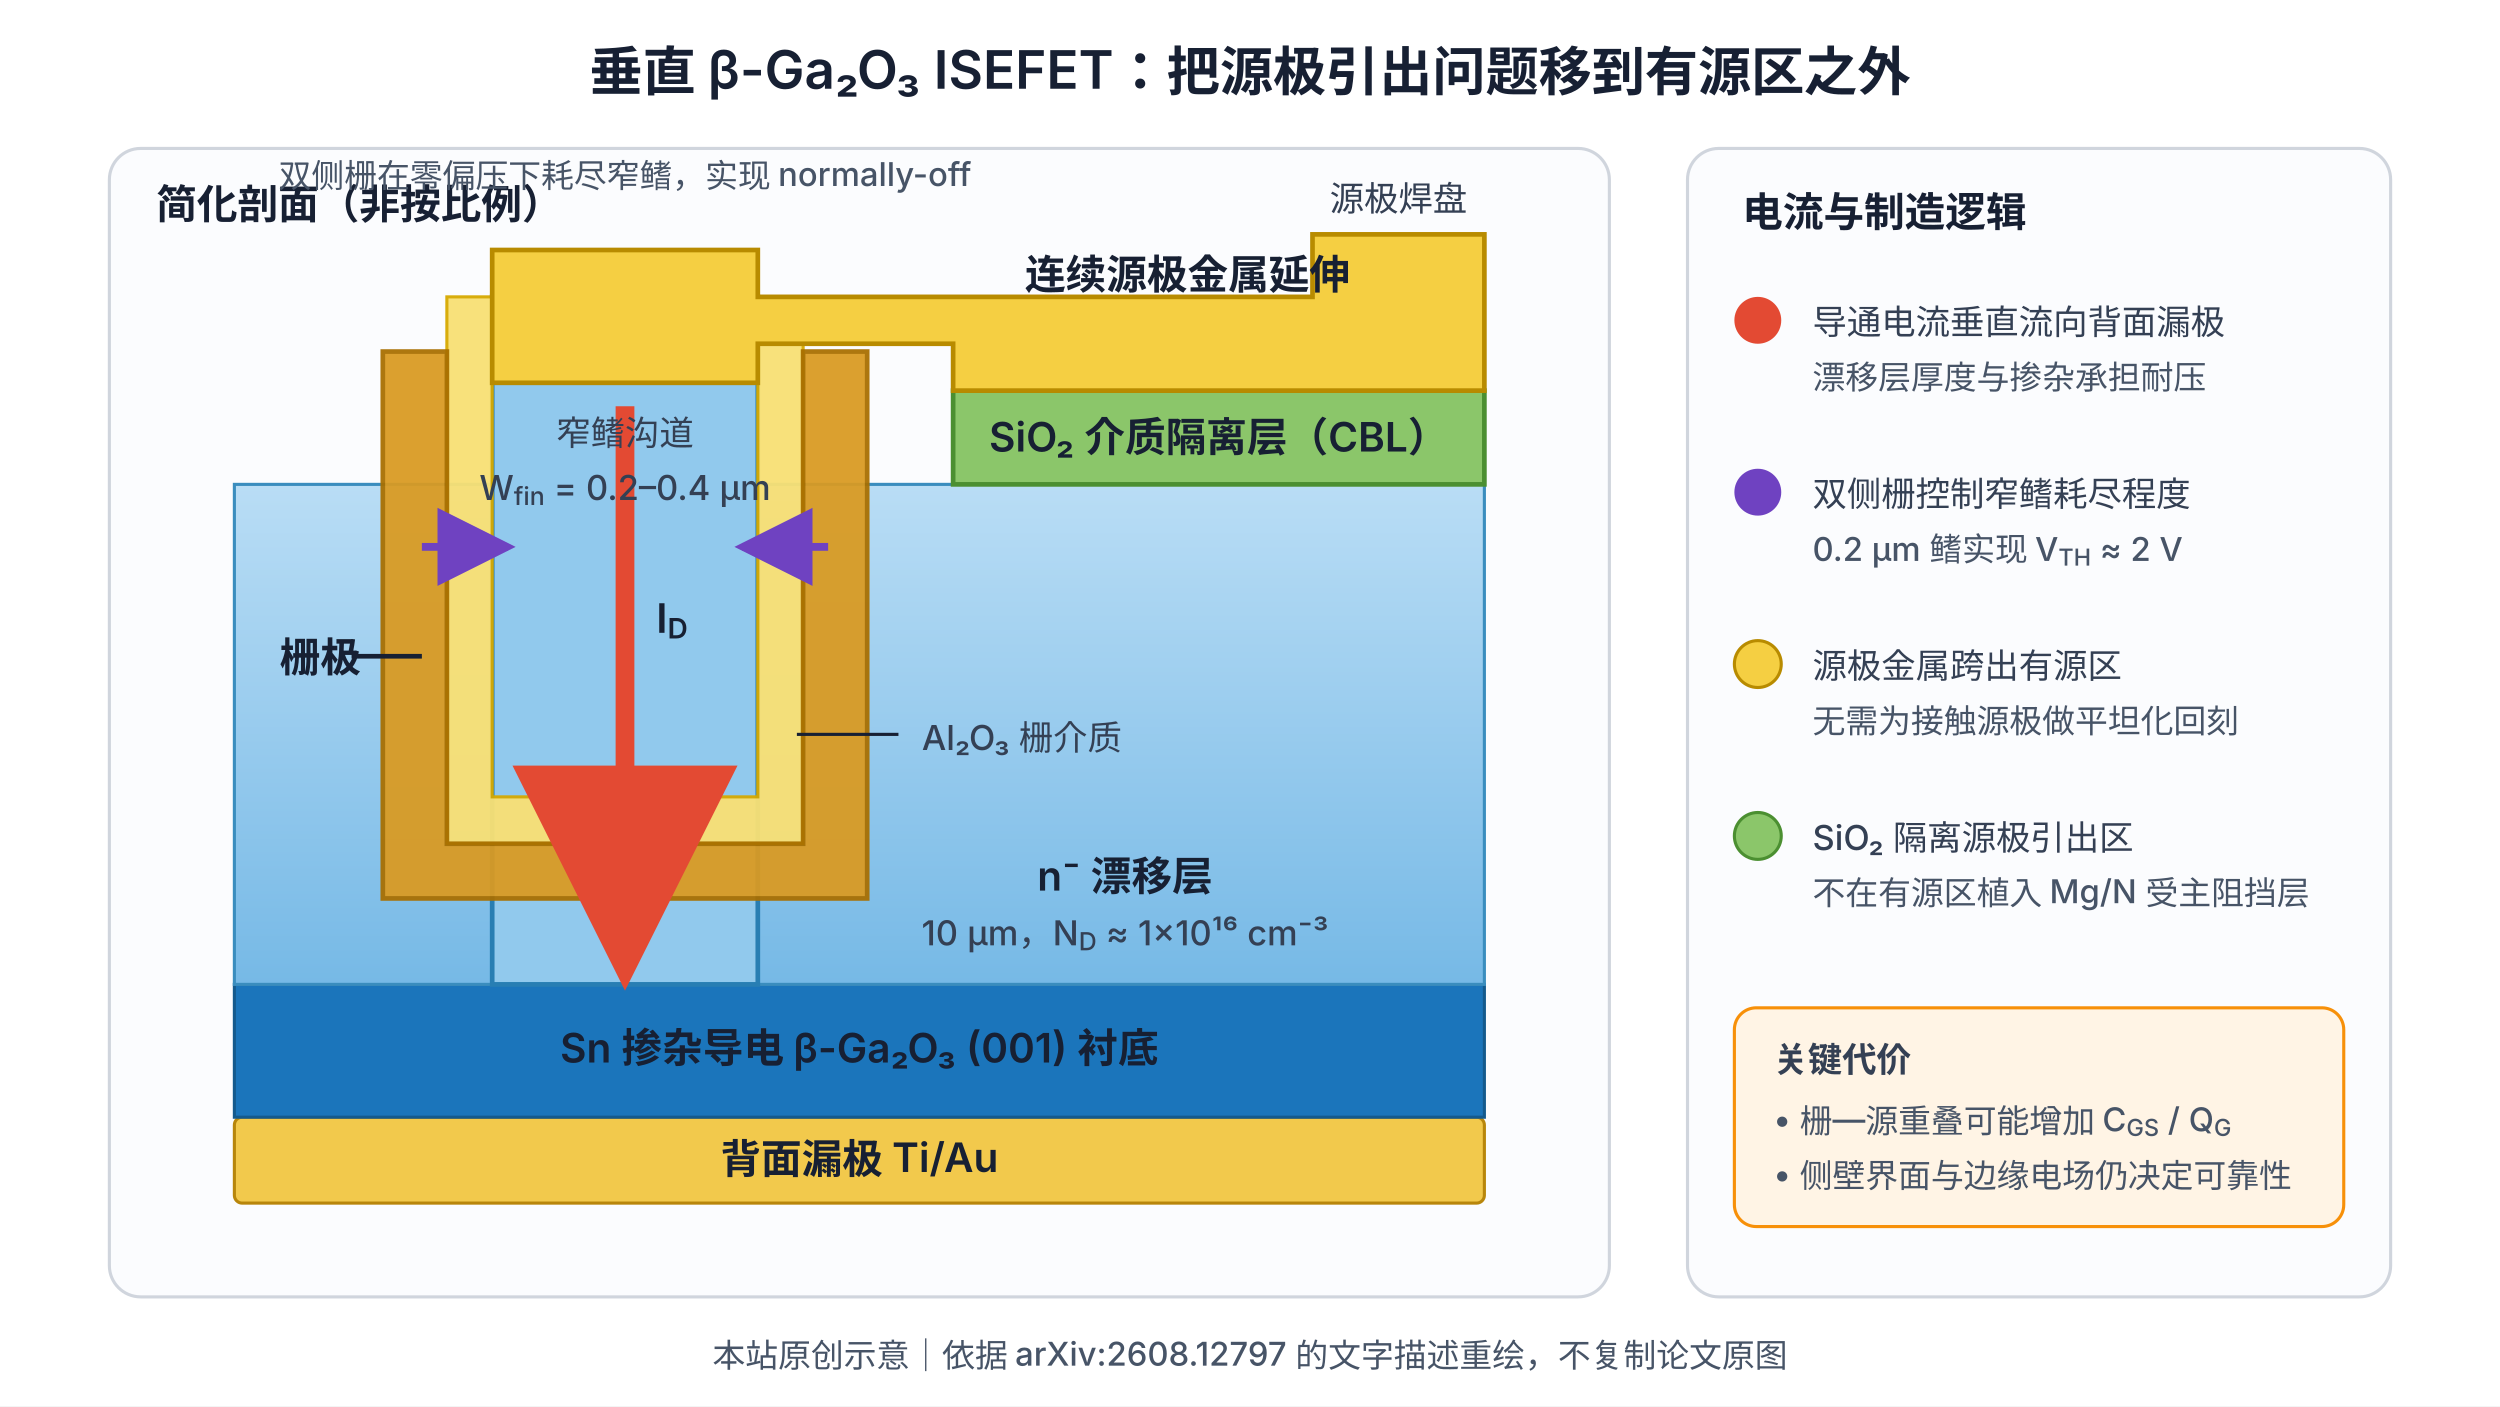
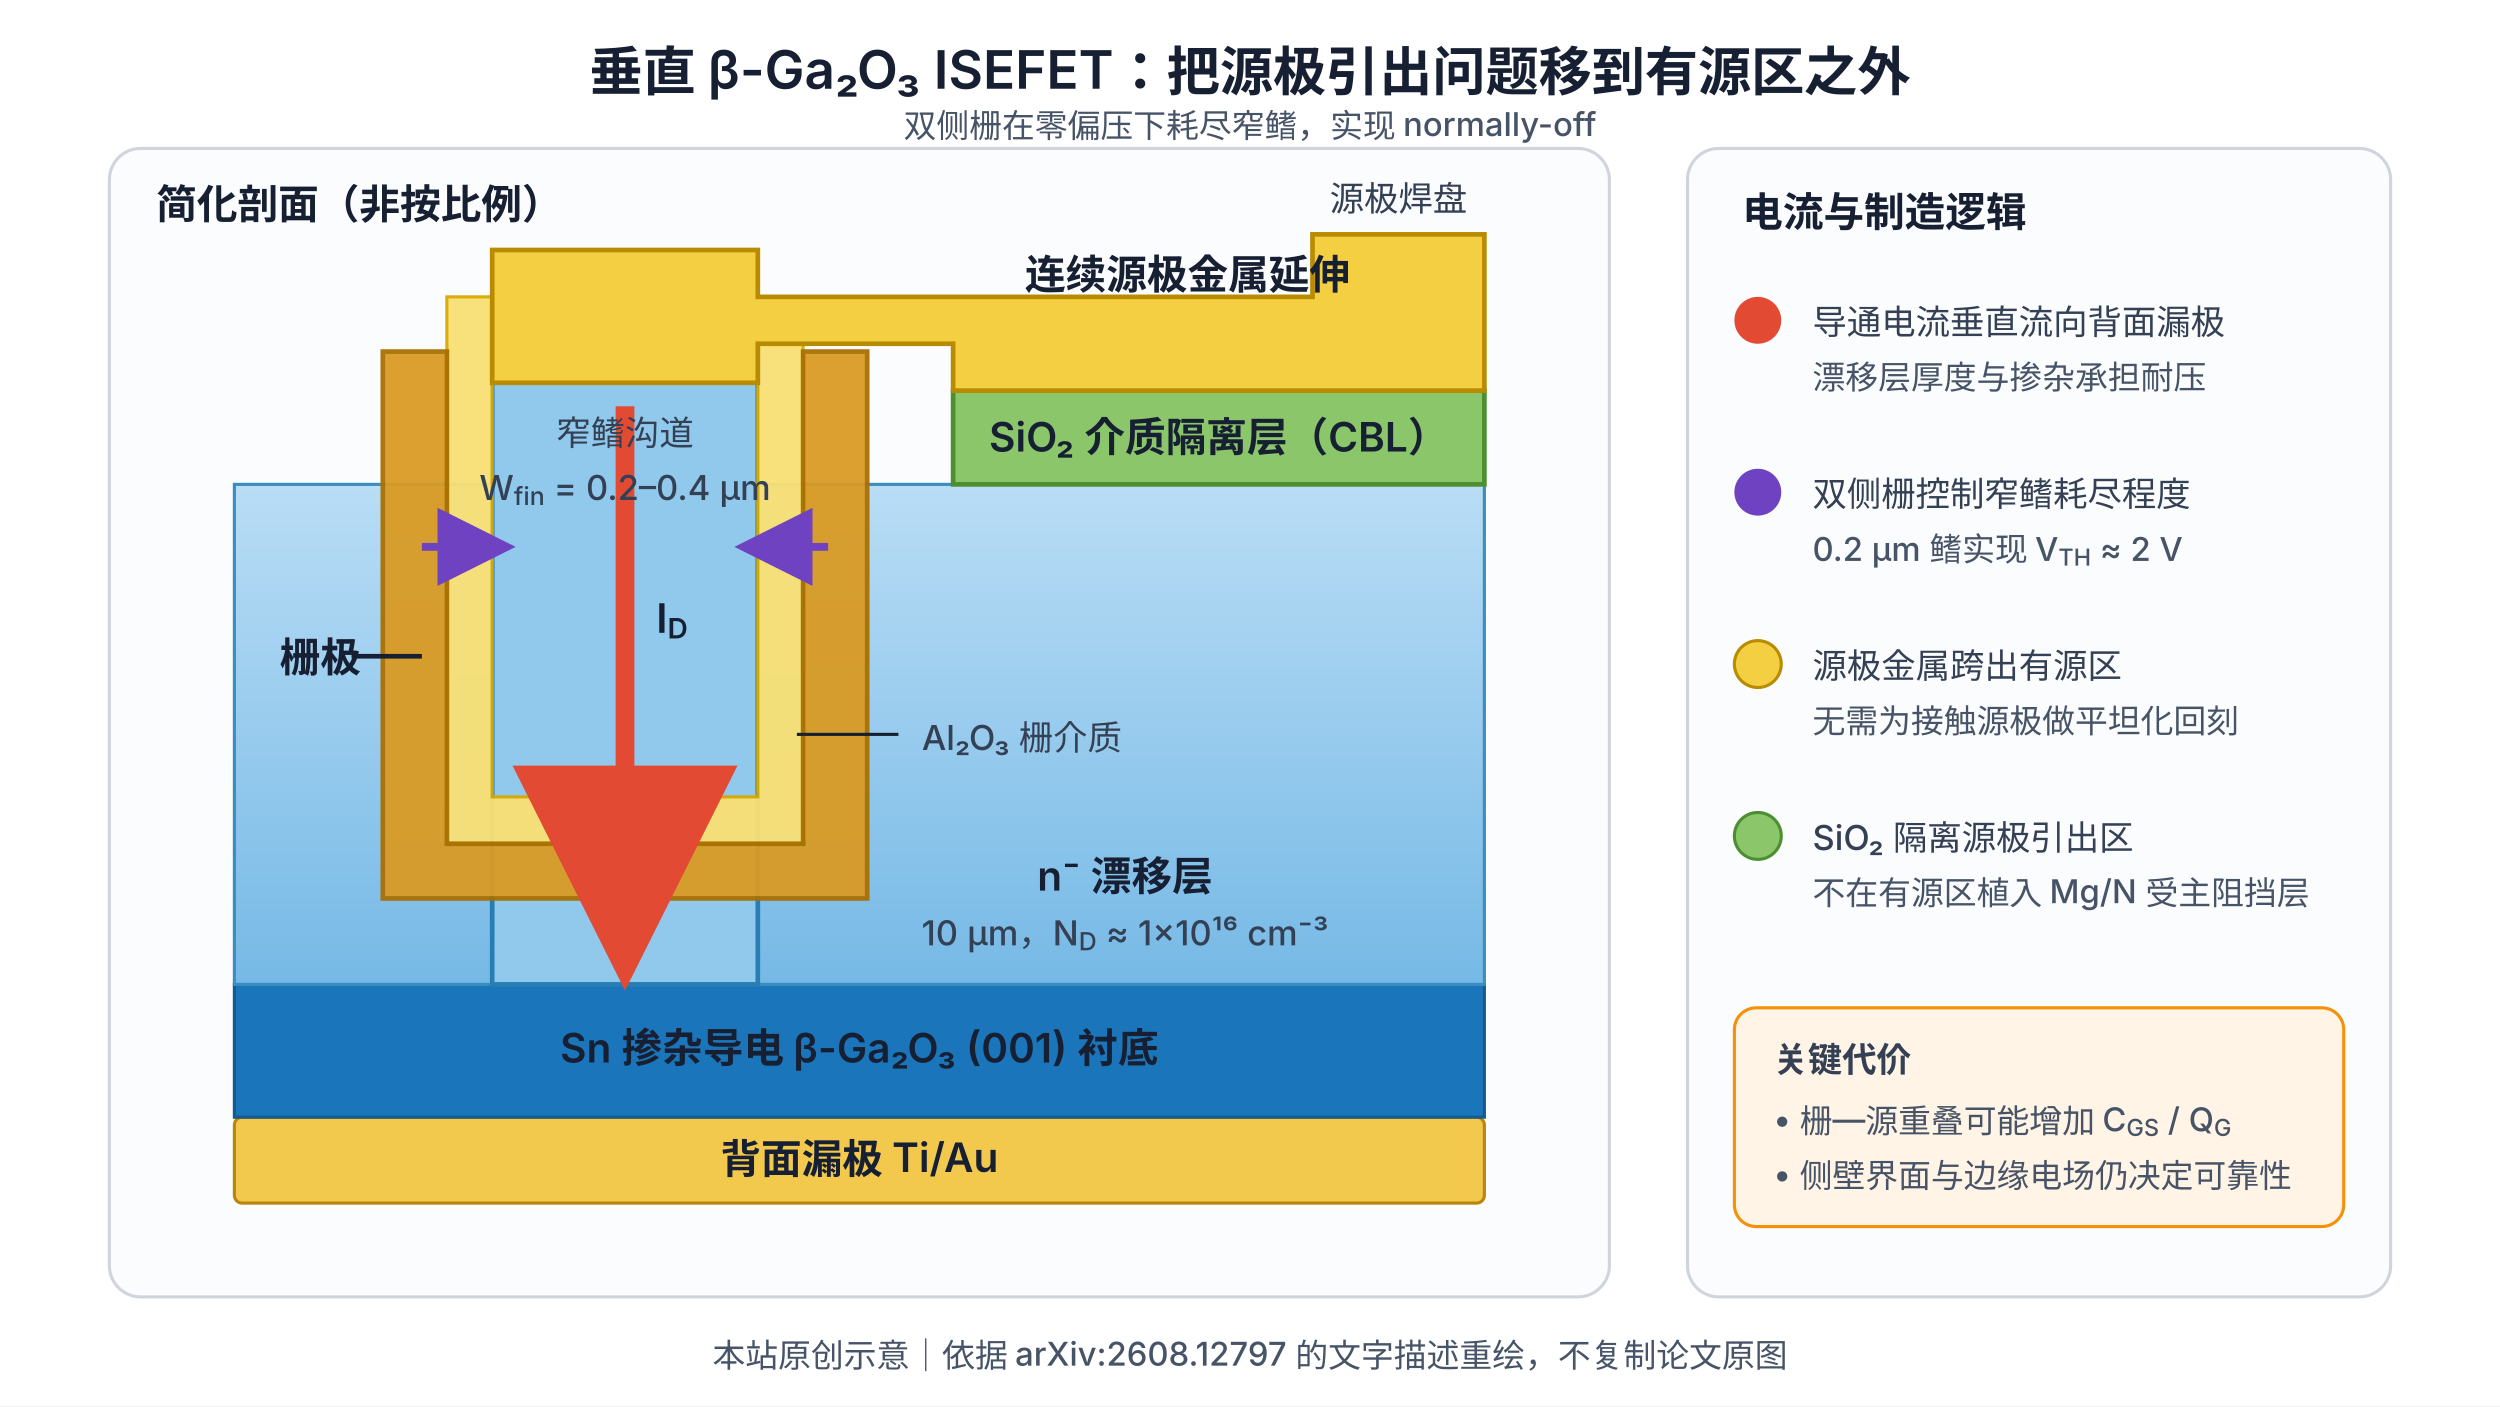
<svg xmlns="http://www.w3.org/2000/svg" width="1600" height="900" viewBox="0 0 1600 900" role="img" aria-labelledby="title desc">
  <defs>
    <linearGradient id="drift" x1="0" y1="0" x2="0" y2="1">
      <stop offset="0" stop-color="#b9ddf5" />
      <stop offset="1" stop-color="#76b9e6" />
    </linearGradient>
    <marker id="arrow" markerWidth="12" markerHeight="12" refX="10" refY="6" orient="auto">
      <path d="M0,0 L12,6 L0,12 z" fill="#e34a33" />
    </marker>
    <marker id="field" markerWidth="10" markerHeight="10" refX="9" refY="5" orient="auto">
      <path d="M0,0 L10,5 L0,10 z" fill="#6f42c1" />
    </marker>
    <style>
      .label { font: 600 26px -apple-system, BlinkMacSystemFont, "Segoe UI", sans-serif; fill: #172033; }
      .small { font: 500 22px -apple-system, BlinkMacSystemFont, "Segoe UI", sans-serif; fill: #344054; }
      .note { font: 500 21px -apple-system, BlinkMacSystemFont, "Segoe UI", sans-serif; fill: #475467; }
      .panel { fill: #fbfcfe; stroke: #d0d5dd; stroke-width: 2; }
    </style>
  </defs>
  <rect width="1600" height="900" fill="#ffffff" />
  <text x="800" y="58" text-anchor="middle" class="label" style="font-size:34px">垂直 β-Ga₂O₃ ISEFET：把源极引出问题移到有源区之外</text>
  <rect x="70" y="95" width="960" height="735" rx="20" class="panel" />
  <text x="100" y="140" class="label">简化剖面（非按比例）</text>
  <rect x="150" y="715" width="800" height="55" rx="5" fill="#f2c94c" stroke="#b8860b" stroke-width="2" />
  <text x="550" y="751" text-anchor="middle" class="label">背面漏极 Ti/Au</text>
  <rect x="150" y="630" width="800" height="85" fill="#1b75bb" stroke="#145a8d" stroke-width="2" />
  <text x="550" y="680" text-anchor="middle" class="label" fill="#ffffff">Sn 掺杂导电 β-Ga₂O₃ (001) 衬底</text>
  <rect x="150" y="310" width="800" height="320" fill="url(#drift)" stroke="#3a8dbe" stroke-width="2" />
  <text x="720" y="570" text-anchor="middle" class="label">n⁻ 漂移层</text>
  <text x="720" y="605" text-anchor="middle" class="small">10 μm，N<tspan baseline-shift="sub" font-size="16">D</tspan> ≈ 1×10¹⁶ cm⁻³</text>
  <rect x="315" y="190" width="170" height="440" fill="#91c9ed" stroke="#287eb3" stroke-width="3" />
  <rect x="315" y="190" width="170" height="55" fill="#175f9b" />
  <text x="400" y="225" text-anchor="middle" class="small" fill="#ffffff">n⁺ 源接触层</text>
  <path d="M286 190 L315 190 L315 510 L485 510 L485 190 L514 190 L514 540 L286 540 Z" fill="#f8df75" opacity="0.95" stroke="#d6a900" stroke-width="2" />
  <path d="M245 225 L286 225 L286 540 L514 540 L514 225 L555 225 L555 575 L245 575 Z" fill="#d99a22" opacity="0.94" stroke="#a86f00" stroke-width="3" />
  <text x="205" y="430" text-anchor="middle" class="label">栅极</text>
  <line x1="225" y1="420" x2="270" y2="420" stroke="#172033" stroke-width="3" />
  <text x="590" y="480" class="small">Al₂O₃ 栅介质</text>
  <line x1="575" y1="470" x2="510" y2="470" stroke="#172033" stroke-width="2" />
  <rect x="610" y="250" width="340" height="60" fill="#8bc66a" stroke="#4b8f31" stroke-width="3" />
  <text x="780" y="289" text-anchor="middle" class="label">SiO₂ 介质隔离层（CBL）</text>
  <path d="M315 160 L485 160 L485 190 L840 190 L840 150 L950 150 L950 250 L610 250 L610 220 L485 220 L485 245 L315 245 Z" fill="#f5cf42" stroke="#b88b00" stroke-width="3" />
  <text x="760" y="185" text-anchor="middle" class="label">连续源极金属延伸</text>
  <text x="895" y="135" text-anchor="middle" class="small">源极焊盘</text>
  <line x1="400" y1="260" x2="400" y2="610" stroke="#e34a33" stroke-width="12" marker-end="url(#arrow)" />
  <text x="420" y="405" class="label" fill="#b42318">I<tspan baseline-shift="sub" font-size="18">D</tspan>
  </text>
  <text x="400" y="285" text-anchor="middle" class="small">窄鳍沟道</text>
  <text x="400" y="320" text-anchor="middle" class="small">W<tspan baseline-shift="sub" font-size="16">fin</tspan> = 0.2–0.4 μm</text>
  <line x1="270" y1="350" x2="325" y2="350" stroke="#6f42c1" stroke-width="5" marker-end="url(#field)" />
  <line x1="530" y1="350" x2="475" y2="350" stroke="#6f42c1" stroke-width="5" marker-end="url(#field)" />
-   <text x="400" y="120" text-anchor="middle" class="note">双侧栅在零偏压下耗尽窄鳍，实现 normally-off</text>
+   <text x="800" y="88" text-anchor="middle" class="note">双侧栅在零偏压下耗尽窄鳍，实现 normally-off</text>
  <rect x="1080" y="95" width="450" height="735" rx="20" class="panel" />
  <text x="1115" y="145" class="label">电流与制造逻辑</text>
  <circle cx="1125" cy="205" r="15" fill="#e34a33" />
  <text x="1160" y="214" class="small">导通电流垂直流向背面漏极</text>
  <text x="1160" y="249" class="note">漂移层厚度与掺杂承担耐压</text>
  <circle cx="1125" cy="315" r="15" fill="#6f42c1" />
  <text x="1160" y="324" class="small">双侧栅控制窄鳍耗尽程度</text>
  <text x="1160" y="359" class="note">0.2 μm 鳍实现 V<tspan baseline-shift="sub" font-size="15">TH</tspan> ≈ 2 V</text>
  <circle cx="1125" cy="425" r="15" fill="#f5cf42" stroke="#b88b00" stroke-width="2" />
  <text x="1160" y="434" class="small">源极金属跨出有源区</text>
  <text x="1160" y="469" class="note">无需为接触源极做平坦化回刻</text>
  <circle cx="1125" cy="535" r="15" fill="#8bc66a" stroke="#4b8f31" stroke-width="2" />
  <text x="1160" y="544" class="small">SiO₂ 隔离源极引出区</text>
  <text x="1160" y="579" class="note">不在有源区植入 Mg/N 受主阻挡层</text>
  <rect x="1110" y="645" width="390" height="140" rx="14" fill="#fff4e5" stroke="#f79009" stroke-width="2" />
  <text x="1135" y="686" class="small" style="font-weight:700">关键代价</text>
  <text x="1135" y="724" class="note">• 栅—源重叠可能增加 C<tspan baseline-shift="sub" font-size="15">GS</tspan> / Q<tspan baseline-shift="sub" font-size="15">G</tspan>
  </text>
  <text x="1135" y="759" class="note">• 侧壁界面与边缘电场仍决定可靠性</text>
  <text x="800" y="875" text-anchor="middle" class="note">本站原创示意｜依据 arXiv:2608.12797 的文字描述重绘，不复制论文原图</text>
</svg>
